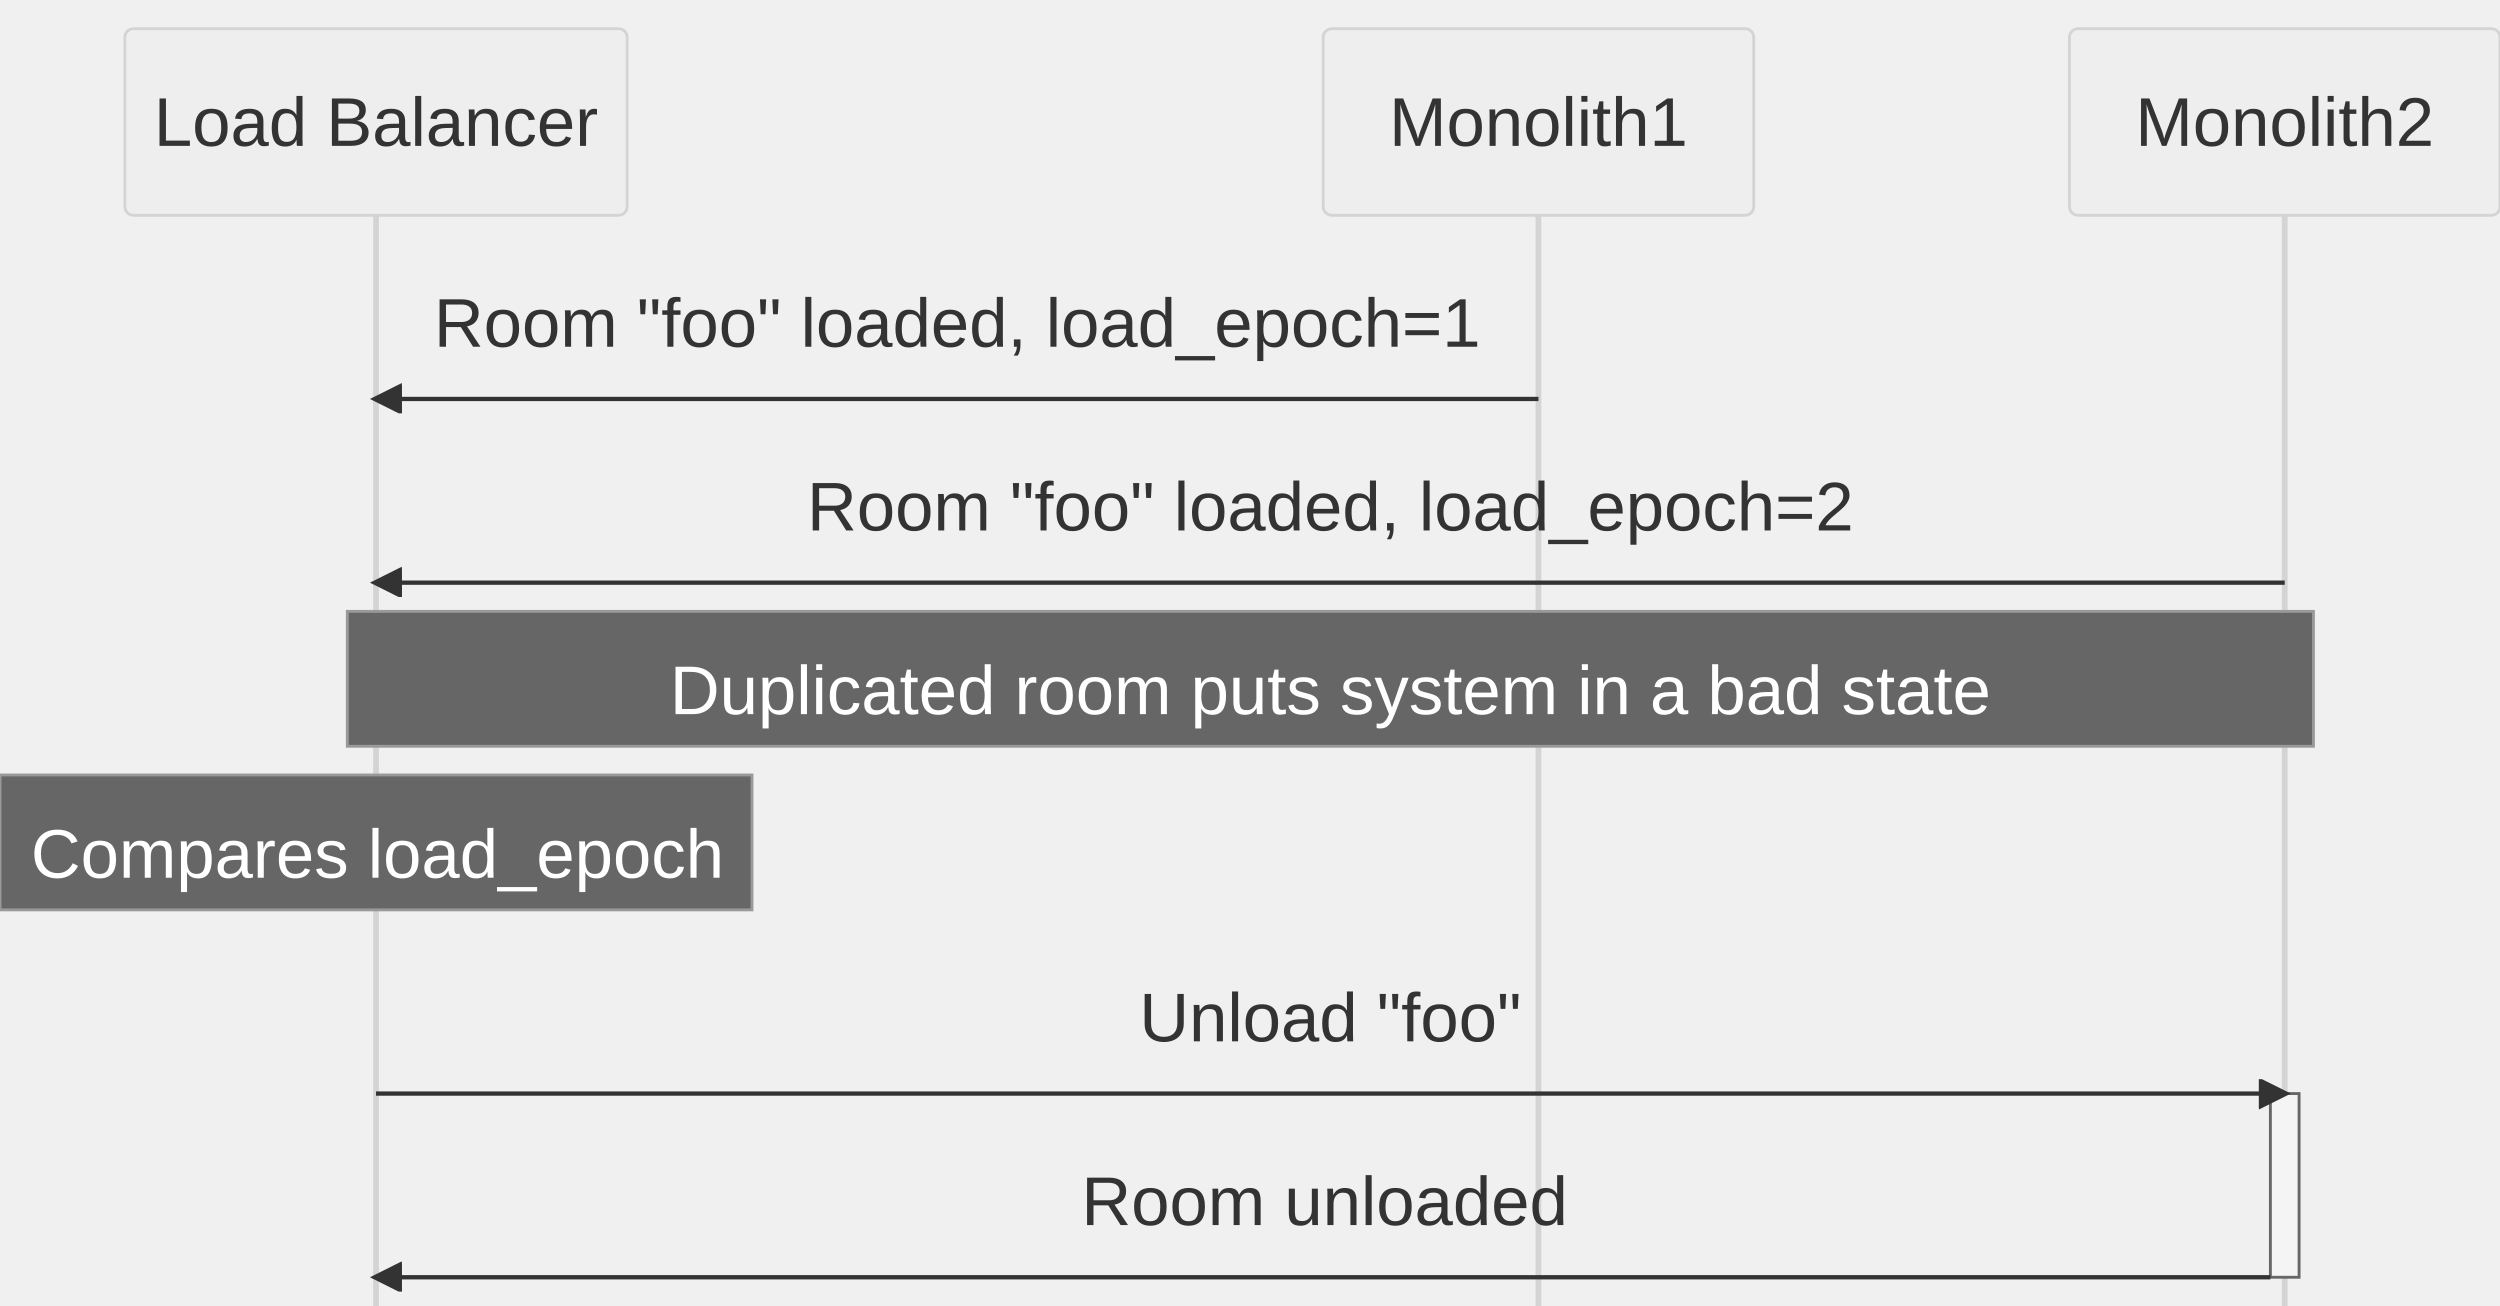
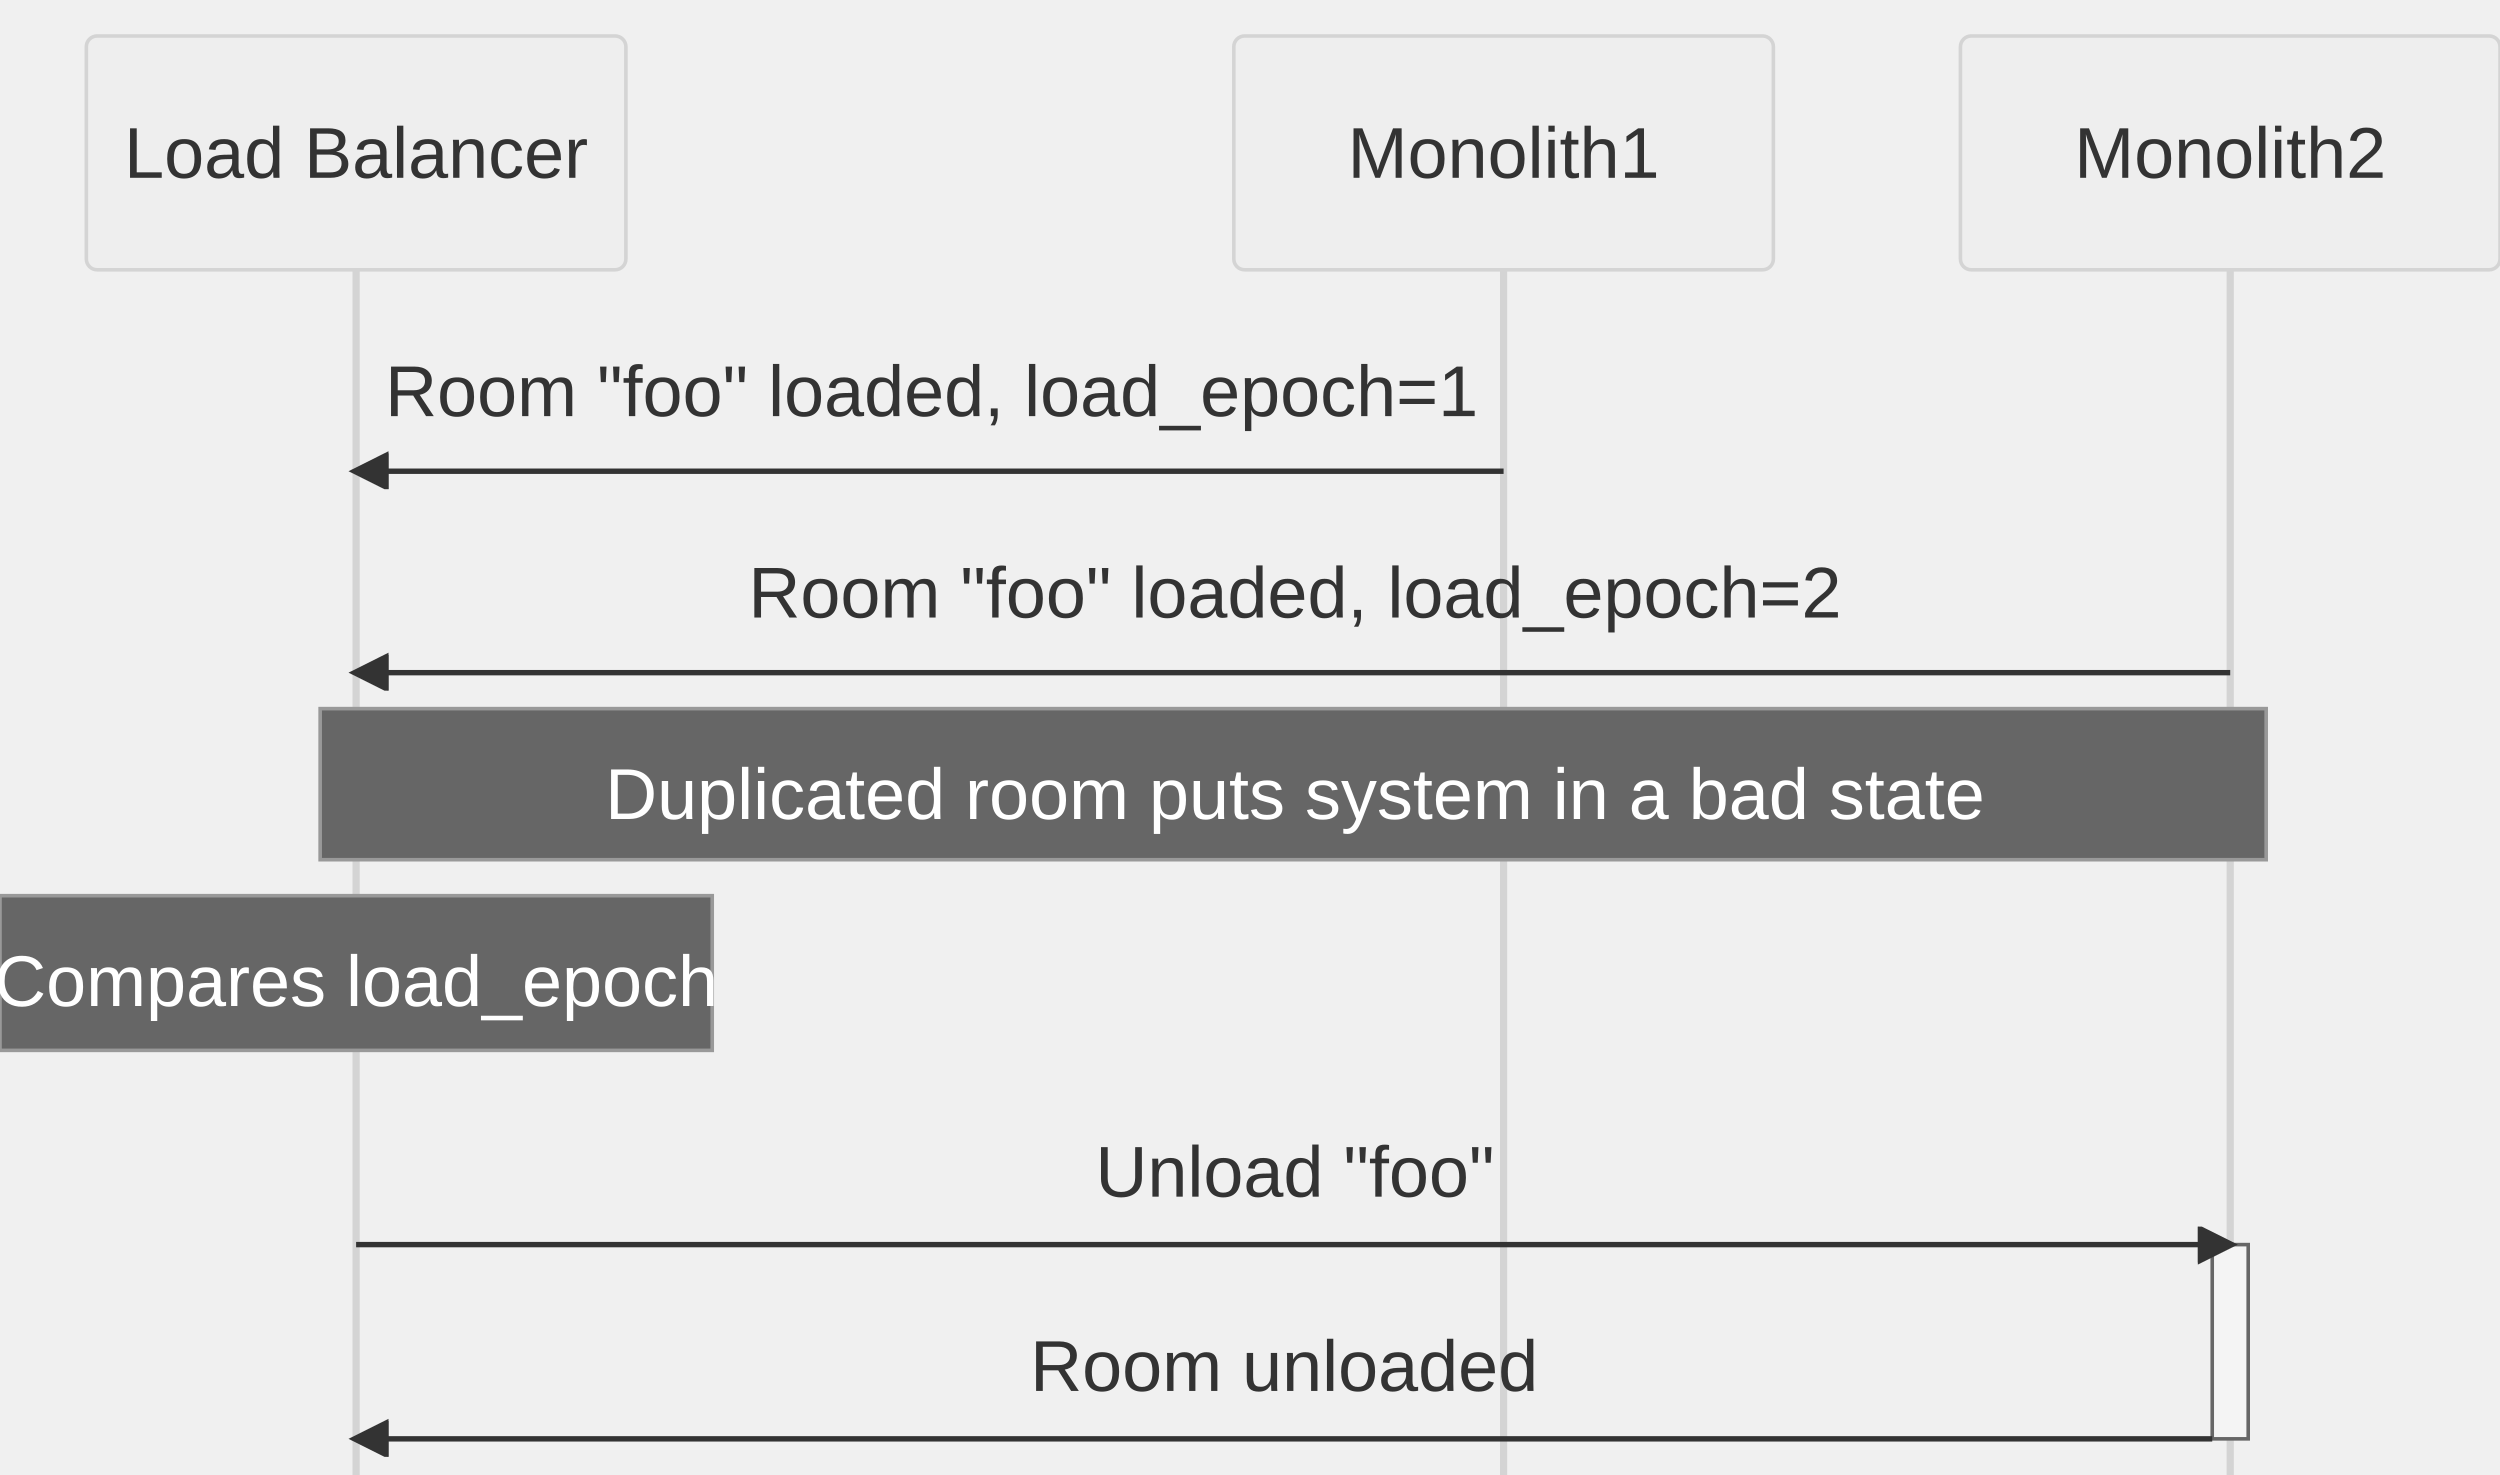
- <svg xmlns="http://www.w3.org/2000/svg" aria-roledescription="sequence" role="graphics-document document" viewBox="-43.5 -10 871 455" style="max-width: 871px; background-color: white;" width="100%" id="my-svg">
+ <svg xmlns="http://www.w3.org/2000/svg" aria-roledescription="sequence" role="graphics-document document" viewBox="-24 -10 695 410" style="max-width: 695px; background-color: white;" width="100%" id="my-svg">
  <g>
-     <line stroke="#999" stroke-width="0.5px" class="200" y2="2000" x2="752.5" y1="5" x1="752.5" id="actor2" />
+     <line stroke="#999" stroke-width="0.5px" class="200" y2="2000" x2="596" y1="5" x1="596" id="actor2" />
    <g id="root-2">
-       <rect class="actor" ry="3" rx="3" height="65" width="150" stroke="#666" fill="#eaeaea" y="0" x="677.5" />
-       <text style="text-anchor: middle; font-size: 24px; font-weight: 400;" class="actor" alignment-baseline="central" dominant-baseline="central" y="32.5" x="752.5">
-         <tspan dy="0" x="752.5">Monolith2</tspan>
+       <rect class="actor" ry="3" rx="3" height="65" width="150" stroke="#666" fill="#eaeaea" y="0" x="521" />
+       <text style="text-anchor: middle; font-size: 20px; font-weight: 400;" class="actor" alignment-baseline="central" dominant-baseline="central" y="32.5" x="596">
+         <tspan dy="0" x="596">Monolith2</tspan>
      </text>
    </g>
  </g>
  <g>
-     <line stroke="#999" stroke-width="0.5px" class="200" y2="2000" x2="492.5" y1="5" x1="492.5" id="actor1" />
+     <line stroke="#999" stroke-width="0.5px" class="200" y2="2000" x2="394" y1="5" x1="394" id="actor1" />
    <g id="root-1">
-       <rect class="actor" ry="3" rx="3" height="65" width="150" stroke="#666" fill="#eaeaea" y="0" x="417.5" />
-       <text style="text-anchor: middle; font-size: 24px; font-weight: 400;" class="actor" alignment-baseline="central" dominant-baseline="central" y="32.5" x="492.5">
-         <tspan dy="0" x="492.5">Monolith1</tspan>
+       <rect class="actor" ry="3" rx="3" height="65" width="150" stroke="#666" fill="#eaeaea" y="0" x="319" />
+       <text style="text-anchor: middle; font-size: 20px; font-weight: 400;" class="actor" alignment-baseline="central" dominant-baseline="central" y="32.5" x="394">
+         <tspan dy="0" x="394">Monolith1</tspan>
      </text>
    </g>
  </g>
  <g>
-     <line stroke="#999" stroke-width="0.5px" class="200" y2="2000" x2="87.5" y1="5" x1="87.5" id="actor0" />
+     <line stroke="#999" stroke-width="0.5px" class="200" y2="2000" x2="75" y1="5" x1="75" id="actor0" />
    <g id="root-0">
-       <rect class="actor" ry="3" rx="3" height="65" width="175" stroke="#666" fill="#eaeaea" y="0" x="0" />
-       <text style="text-anchor: middle; font-size: 24px; font-weight: 400;" class="actor" alignment-baseline="central" dominant-baseline="central" y="32.5" x="87.5">
-         <tspan dy="0" x="87.5">Load Balancer</tspan>
+       <rect class="actor" ry="3" rx="3" height="65" width="150" stroke="#666" fill="#eaeaea" y="0" x="0" />
+       <text style="text-anchor: middle; font-size: 20px; font-weight: 400;" class="actor" alignment-baseline="central" dominant-baseline="central" y="32.5" x="75">
+         <tspan dy="0" x="75">Load Balancer</tspan>
      </text>
    </g>
  </g>
  <style>#my-svg{font-family:"trebuchet ms",verdana,arial,sans-serif;font-size:16px;fill:#000000;}#my-svg .error-icon{fill:#552222;}#my-svg .error-text{fill:#552222;stroke:#552222;}#my-svg .edge-thickness-normal{stroke-width:2px;}#my-svg .edge-thickness-thick{stroke-width:3.5px;}#my-svg .edge-pattern-solid{stroke-dasharray:0;}#my-svg .edge-pattern-dashed{stroke-dasharray:3;}#my-svg .edge-pattern-dotted{stroke-dasharray:2;}#my-svg .marker{fill:#666;stroke:#666;}#my-svg .marker.cross{stroke:#666;}#my-svg svg{font-family:"trebuchet ms",verdana,arial,sans-serif;font-size:16px;}#my-svg .actor{stroke:hsl(0, 0%, 83%);fill:#eee;}#my-svg text.actor&gt;tspan{fill:#333;stroke:none;}#my-svg .actor-line{stroke:#666;}#my-svg .messageLine0{stroke-width:1.5;stroke-dasharray:none;stroke:#333;}#my-svg .messageLine1{stroke-width:1.5;stroke-dasharray:2,2;stroke:#333;}#my-svg #arrowhead path{fill:#333;stroke:#333;}#my-svg .sequenceNumber{fill:white;}#my-svg #sequencenumber{fill:#333;}#my-svg #crosshead path{fill:#333;stroke:#333;}#my-svg .messageText{fill:#333;stroke:none;}#my-svg .labelBox{stroke:hsl(0, 0%, 83%);fill:#eee;}#my-svg .labelText,#my-svg .labelText&gt;tspan{fill:#333;stroke:none;}#my-svg .loopText,#my-svg .loopText&gt;tspan{fill:#333;stroke:none;}#my-svg .loopLine{stroke-width:2px;stroke-dasharray:2,2;stroke:hsl(0, 0%, 83%);fill:hsl(0, 0%, 83%);}#my-svg .note{stroke:#999;fill:#666;}#my-svg .noteText,#my-svg .noteText&gt;tspan{fill:#fff;stroke:none;}#my-svg .activation0{fill:#f4f4f4;stroke:#666;}#my-svg .activation1{fill:#f4f4f4;stroke:#666;}#my-svg .activation2{fill:#f4f4f4;stroke:#666;}#my-svg .actorPopupMenu{position:absolute;}#my-svg .actorPopupMenuPanel{position:absolute;fill:#eee;box-shadow:0px 8px 16px 0px rgba(0,0,0,0.2);filter:drop-shadow(3px 5px 2px rgb(0 0 0 / 0.4));}#my-svg .actor-man line{stroke:hsl(0, 0%, 83%);fill:#eee;}#my-svg .actor-man circle,#my-svg line{stroke:hsl(0, 0%, 83%);fill:#eee;stroke-width:2px;}#my-svg :root{--mermaid-font-family:"trebuchet ms",verdana,arial,sans-serif;}</style>
  <g />
  <defs>
    <symbol height="24" width="24" id="computer">
      <path d="M2 2v13h20v-13h-20zm18 11h-16v-9h16v9zm-10.228 6l.466-1h3.524l.467 1h-4.457zm14.228 3h-24l2-6h2.104l-1.33 4h18.45l-1.297-4h2.073l2 6zm-5-10h-14v-7h14v7z" transform="scale(.5)" />
    </symbol>
  </defs>
  <defs>
    <symbol clip-rule="evenodd" fill-rule="evenodd" id="database">
      <path d="M12.258.001l.256.004.255.005.253.008.251.01.249.012.247.015.246.016.242.019.241.02.239.023.236.024.233.027.231.028.229.031.225.032.223.034.22.036.217.038.214.04.211.041.208.043.205.045.201.046.198.048.194.05.191.051.187.053.183.054.18.056.175.057.172.059.168.06.163.061.16.063.155.064.15.066.074.033.073.033.071.034.07.034.069.035.068.035.067.035.066.035.064.036.064.036.062.036.06.036.06.037.058.037.058.037.055.038.055.038.053.038.052.038.051.039.05.039.048.039.047.039.045.04.044.04.043.04.041.04.04.041.039.041.037.041.036.041.034.041.033.042.032.042.03.042.029.042.027.042.026.043.024.043.023.043.021.043.02.043.018.044.017.043.015.044.013.044.012.044.011.045.009.044.007.045.006.045.004.045.002.045.001.045v17l-.001.045-.002.045-.004.045-.006.045-.007.045-.009.044-.011.045-.012.044-.013.044-.015.044-.017.043-.018.044-.02.043-.021.043-.023.043-.024.043-.026.043-.027.042-.029.042-.03.042-.032.042-.033.042-.034.041-.036.041-.037.041-.039.041-.04.041-.041.04-.043.04-.044.04-.045.04-.047.039-.048.039-.05.039-.051.039-.052.038-.053.038-.055.038-.055.038-.058.037-.058.037-.06.037-.06.036-.062.036-.064.036-.064.036-.066.035-.067.035-.068.035-.069.035-.07.034-.071.034-.073.033-.074.033-.15.066-.155.064-.16.063-.163.061-.168.06-.172.059-.175.057-.18.056-.183.054-.187.053-.191.051-.194.05-.198.048-.201.046-.205.045-.208.043-.211.041-.214.04-.217.038-.22.036-.223.034-.225.032-.229.031-.231.028-.233.027-.236.024-.239.023-.241.02-.242.019-.246.016-.247.015-.249.012-.251.01-.253.008-.255.005-.256.004-.258.001-.258-.001-.256-.004-.255-.005-.253-.008-.251-.01-.249-.012-.247-.015-.245-.016-.243-.019-.241-.02-.238-.023-.236-.024-.234-.027-.231-.028-.228-.031-.226-.032-.223-.034-.22-.036-.217-.038-.214-.04-.211-.041-.208-.043-.204-.045-.201-.046-.198-.048-.195-.05-.19-.051-.187-.053-.184-.054-.179-.056-.176-.057-.172-.059-.167-.06-.164-.061-.159-.063-.155-.064-.151-.066-.074-.033-.072-.033-.072-.034-.07-.034-.069-.035-.068-.035-.067-.035-.066-.035-.064-.036-.063-.036-.062-.036-.061-.036-.06-.037-.058-.037-.057-.037-.056-.038-.055-.038-.053-.038-.052-.038-.051-.039-.049-.039-.049-.039-.046-.039-.046-.04-.044-.04-.043-.04-.041-.04-.04-.041-.039-.041-.037-.041-.036-.041-.034-.041-.033-.042-.032-.042-.03-.042-.029-.042-.027-.042-.026-.043-.024-.043-.023-.043-.021-.043-.02-.043-.018-.044-.017-.043-.015-.044-.013-.044-.012-.044-.011-.045-.009-.044-.007-.045-.006-.045-.004-.045-.002-.045-.001-.045v-17l.001-.045.002-.045.004-.045.006-.045.007-.045.009-.044.011-.045.012-.044.013-.044.015-.044.017-.043.018-.044.02-.043.021-.043.023-.043.024-.043.026-.043.027-.042.029-.042.03-.042.032-.042.033-.042.034-.041.036-.041.037-.041.039-.041.04-.041.041-.04.043-.04.044-.04.046-.04.046-.039.049-.039.049-.039.051-.039.052-.038.053-.038.055-.038.056-.038.057-.037.058-.037.06-.037.061-.036.062-.036.063-.036.064-.036.066-.035.067-.035.068-.035.069-.035.07-.034.072-.034.072-.033.074-.033.151-.066.155-.064.159-.063.164-.061.167-.06.172-.059.176-.057.179-.056.184-.054.187-.053.19-.051.195-.05.198-.048.201-.046.204-.045.208-.043.211-.041.214-.04.217-.038.22-.036.223-.034.226-.032.228-.031.231-.028.234-.027.236-.024.238-.023.241-.02.243-.019.245-.016.247-.015.249-.012.251-.01.253-.008.255-.005.256-.004.258-.001.258.001zm-9.258 20.499v.01l.001.021.003.021.004.022.005.021.006.022.007.022.009.023.01.022.011.023.012.023.013.023.015.023.016.024.017.023.018.024.019.024.021.024.022.025.023.024.024.025.052.049.056.05.061.051.066.051.07.051.075.051.079.052.084.052.088.052.092.052.097.052.102.051.105.052.11.052.114.051.119.051.123.051.127.05.131.05.135.05.139.048.144.049.147.047.152.047.155.047.16.045.163.045.167.043.171.043.176.041.178.041.183.039.187.039.19.037.194.035.197.035.202.033.204.031.209.03.212.029.216.027.219.025.222.024.226.021.23.02.233.018.236.016.24.015.243.012.246.01.249.008.253.005.256.004.259.001.26-.001.257-.004.254-.005.25-.008.247-.011.244-.012.241-.014.237-.016.233-.018.231-.021.226-.021.224-.024.22-.026.216-.027.212-.028.21-.031.205-.031.202-.034.198-.034.194-.036.191-.037.187-.039.183-.04.179-.04.175-.042.172-.043.168-.044.163-.045.16-.046.155-.046.152-.047.148-.048.143-.049.139-.049.136-.05.131-.05.126-.05.123-.051.118-.052.114-.051.11-.052.106-.052.101-.052.096-.052.092-.052.088-.053.083-.051.079-.052.074-.052.07-.051.065-.051.06-.051.056-.05.051-.05.023-.024.023-.025.021-.024.02-.024.019-.024.018-.024.017-.024.015-.023.014-.024.013-.023.012-.023.01-.023.01-.022.008-.022.006-.022.006-.022.004-.022.004-.021.001-.021.001-.021v-4.127l-.077.055-.08.053-.083.054-.085.053-.087.052-.09.052-.093.051-.095.05-.097.05-.1.049-.102.049-.105.048-.106.047-.109.047-.111.046-.114.045-.115.045-.118.044-.12.043-.122.042-.124.042-.126.041-.128.04-.13.04-.132.038-.134.038-.135.037-.138.037-.139.035-.142.035-.143.034-.144.033-.147.032-.148.031-.15.03-.151.03-.153.029-.154.027-.156.027-.158.026-.159.025-.161.024-.162.023-.163.022-.165.021-.166.02-.167.019-.169.018-.169.017-.171.016-.173.015-.173.014-.175.013-.175.012-.177.011-.178.01-.179.008-.179.008-.181.006-.182.005-.182.004-.184.003-.184.002h-.37l-.184-.002-.184-.003-.182-.004-.182-.005-.181-.006-.179-.008-.179-.008-.178-.01-.176-.011-.176-.012-.175-.013-.173-.014-.172-.015-.171-.016-.17-.017-.169-.018-.167-.019-.166-.02-.165-.021-.163-.022-.162-.023-.161-.024-.159-.025-.157-.026-.156-.027-.155-.027-.153-.029-.151-.03-.15-.03-.148-.031-.146-.032-.145-.033-.143-.034-.141-.035-.14-.035-.137-.037-.136-.037-.134-.038-.132-.038-.13-.04-.128-.04-.126-.041-.124-.042-.122-.042-.12-.044-.117-.043-.116-.045-.113-.045-.112-.046-.109-.047-.106-.047-.105-.048-.102-.049-.1-.049-.097-.05-.095-.05-.093-.052-.09-.051-.087-.052-.085-.053-.083-.054-.08-.054-.077-.054v4.127zm0-5.654v.011l.001.021.003.021.004.021.005.022.006.022.007.022.009.022.01.022.011.023.012.023.013.023.015.024.016.023.017.024.018.024.019.024.021.024.022.024.023.025.024.024.052.05.056.05.061.05.066.051.07.051.075.052.079.051.084.052.088.052.092.052.097.052.102.052.105.052.11.051.114.051.119.052.123.05.127.051.131.05.135.049.139.049.144.048.147.048.152.047.155.046.16.045.163.045.167.044.171.042.176.042.178.04.183.04.187.038.19.037.194.036.197.034.202.033.204.032.209.03.212.028.216.027.219.025.222.024.226.022.23.02.233.018.236.016.24.014.243.012.246.01.249.008.253.006.256.003.259.001.26-.001.257-.003.254-.006.25-.008.247-.01.244-.012.241-.015.237-.016.233-.018.231-.02.226-.022.224-.024.22-.025.216-.027.212-.029.21-.03.205-.032.202-.033.198-.035.194-.036.191-.037.187-.039.183-.039.179-.041.175-.042.172-.043.168-.044.163-.045.16-.045.155-.047.152-.047.148-.048.143-.048.139-.05.136-.049.131-.05.126-.051.123-.051.118-.051.114-.052.11-.052.106-.052.101-.052.096-.052.092-.052.088-.052.083-.052.079-.052.074-.051.07-.052.065-.051.06-.05.056-.051.051-.049.023-.025.023-.024.021-.025.02-.024.019-.024.018-.024.017-.024.015-.023.014-.023.013-.024.012-.022.01-.023.01-.023.008-.022.006-.022.006-.022.004-.021.004-.022.001-.021.001-.021v-4.139l-.077.054-.08.054-.083.054-.085.052-.087.053-.09.051-.093.051-.095.051-.097.05-.1.049-.102.049-.105.048-.106.047-.109.047-.111.046-.114.045-.115.044-.118.044-.12.044-.122.042-.124.042-.126.041-.128.04-.13.039-.132.039-.134.038-.135.037-.138.036-.139.036-.142.035-.143.033-.144.033-.147.033-.148.031-.15.03-.151.03-.153.028-.154.028-.156.027-.158.026-.159.025-.161.024-.162.023-.163.022-.165.021-.166.02-.167.019-.169.018-.169.017-.171.016-.173.015-.173.014-.175.013-.175.012-.177.011-.178.009-.179.009-.179.007-.181.007-.182.005-.182.004-.184.003-.184.002h-.37l-.184-.002-.184-.003-.182-.004-.182-.005-.181-.007-.179-.007-.179-.009-.178-.009-.176-.011-.176-.012-.175-.013-.173-.014-.172-.015-.171-.016-.17-.017-.169-.018-.167-.019-.166-.02-.165-.021-.163-.022-.162-.023-.161-.024-.159-.025-.157-.026-.156-.027-.155-.028-.153-.028-.151-.03-.15-.03-.148-.031-.146-.033-.145-.033-.143-.033-.141-.035-.14-.036-.137-.036-.136-.037-.134-.038-.132-.039-.13-.039-.128-.04-.126-.041-.124-.042-.122-.043-.12-.043-.117-.044-.116-.044-.113-.046-.112-.046-.109-.046-.106-.047-.105-.048-.102-.049-.1-.049-.097-.05-.095-.051-.093-.051-.09-.051-.087-.053-.085-.052-.083-.054-.08-.054-.077-.054v4.139zm0-5.666v.011l.001.02.003.022.004.021.005.022.006.021.007.022.009.023.01.022.011.023.012.023.013.023.015.023.016.024.017.024.018.023.019.024.021.025.022.024.023.024.024.025.052.05.056.05.061.05.066.051.07.051.075.052.079.051.084.052.088.052.092.052.097.052.102.052.105.051.11.052.114.051.119.051.123.051.127.05.131.05.135.05.139.049.144.048.147.048.152.047.155.046.16.045.163.045.167.043.171.043.176.042.178.04.183.04.187.038.19.037.194.036.197.034.202.033.204.032.209.03.212.028.216.027.219.025.222.024.226.021.23.02.233.018.236.017.24.014.243.012.246.01.249.008.253.006.256.003.259.001.26-.001.257-.003.254-.006.25-.008.247-.01.244-.013.241-.014.237-.016.233-.018.231-.02.226-.022.224-.024.22-.025.216-.027.212-.029.21-.03.205-.032.202-.033.198-.035.194-.036.191-.037.187-.039.183-.039.179-.041.175-.042.172-.043.168-.044.163-.045.16-.045.155-.047.152-.047.148-.048.143-.049.139-.049.136-.049.131-.051.126-.05.123-.051.118-.052.114-.051.11-.052.106-.052.101-.052.096-.052.092-.052.088-.052.083-.052.079-.052.074-.052.07-.051.065-.051.06-.051.056-.05.051-.049.023-.025.023-.025.021-.024.02-.024.019-.024.018-.024.017-.024.015-.023.014-.024.013-.023.012-.023.01-.022.01-.023.008-.022.006-.022.006-.022.004-.022.004-.021.001-.021.001-.021v-4.153l-.077.054-.08.054-.083.053-.085.053-.087.053-.09.051-.093.051-.095.051-.097.05-.1.049-.102.048-.105.048-.106.048-.109.046-.111.046-.114.046-.115.044-.118.044-.12.043-.122.043-.124.042-.126.041-.128.04-.13.039-.132.039-.134.038-.135.037-.138.036-.139.036-.142.034-.143.034-.144.033-.147.032-.148.032-.15.03-.151.03-.153.028-.154.028-.156.027-.158.026-.159.024-.161.024-.162.023-.163.023-.165.021-.166.02-.167.019-.169.018-.169.017-.171.016-.173.015-.173.014-.175.013-.175.012-.177.01-.178.01-.179.009-.179.007-.181.006-.182.006-.182.004-.184.003-.184.001-.185.001-.185-.001-.184-.001-.184-.003-.182-.004-.182-.006-.181-.006-.179-.007-.179-.009-.178-.01-.176-.01-.176-.012-.175-.013-.173-.014-.172-.015-.171-.016-.17-.017-.169-.018-.167-.019-.166-.02-.165-.021-.163-.023-.162-.023-.161-.024-.159-.024-.157-.026-.156-.027-.155-.028-.153-.028-.151-.03-.15-.03-.148-.032-.146-.032-.145-.033-.143-.034-.141-.034-.14-.036-.137-.036-.136-.037-.134-.038-.132-.039-.13-.039-.128-.041-.126-.041-.124-.041-.122-.043-.12-.043-.117-.044-.116-.044-.113-.046-.112-.046-.109-.046-.106-.048-.105-.048-.102-.048-.1-.05-.097-.049-.095-.051-.093-.051-.09-.052-.087-.052-.085-.053-.083-.053-.08-.054-.077-.054v4.153zm8.74-8.179l-.257.004-.254.005-.25.008-.247.011-.244.012-.241.014-.237.016-.233.018-.231.021-.226.022-.224.023-.22.026-.216.027-.212.028-.21.031-.205.032-.202.033-.198.034-.194.036-.191.038-.187.038-.183.04-.179.041-.175.042-.172.043-.168.043-.163.045-.16.046-.155.046-.152.048-.148.048-.143.048-.139.049-.136.05-.131.05-.126.051-.123.051-.118.051-.114.052-.11.052-.106.052-.101.052-.096.052-.092.052-.088.052-.083.052-.079.052-.074.051-.07.052-.065.051-.06.05-.056.05-.051.05-.023.025-.023.024-.021.024-.02.025-.019.024-.018.024-.017.023-.015.024-.014.023-.013.023-.012.023-.01.023-.01.022-.008.022-.006.023-.006.021-.004.022-.004.021-.001.021-.001.021.001.021.001.021.004.021.004.022.006.021.006.023.008.022.01.022.01.023.012.023.013.023.014.023.015.024.017.023.018.024.019.024.02.025.021.024.023.024.023.025.051.05.056.05.06.05.065.051.07.052.074.051.079.052.083.052.088.052.092.052.096.052.101.052.106.052.11.052.114.052.118.051.123.051.126.051.131.05.136.05.139.049.143.048.148.048.152.048.155.046.16.046.163.045.168.043.172.043.175.042.179.041.183.04.187.038.191.038.194.036.198.034.202.033.205.032.21.031.212.028.216.027.22.026.224.023.226.022.231.021.233.018.237.016.241.014.244.012.247.011.25.008.254.005.257.004.26.001.26-.001.257-.004.254-.005.25-.008.247-.011.244-.012.241-.014.237-.016.233-.018.231-.021.226-.022.224-.023.22-.026.216-.027.212-.028.21-.031.205-.032.202-.033.198-.034.194-.036.191-.038.187-.038.183-.04.179-.041.175-.042.172-.043.168-.043.163-.045.16-.046.155-.046.152-.048.148-.048.143-.048.139-.049.136-.05.131-.05.126-.051.123-.051.118-.051.114-.052.11-.052.106-.052.101-.052.096-.052.092-.052.088-.052.083-.052.079-.052.074-.051.07-.052.065-.051.06-.05.056-.05.051-.05.023-.025.023-.024.021-.024.02-.025.019-.024.018-.024.017-.023.015-.024.014-.023.013-.023.012-.023.01-.023.01-.022.008-.022.006-.023.006-.021.004-.022.004-.021.001-.021.001-.021-.001-.021-.001-.021-.004-.021-.004-.022-.006-.021-.006-.023-.008-.022-.01-.022-.01-.023-.012-.023-.013-.023-.014-.023-.015-.024-.017-.023-.018-.024-.019-.024-.02-.025-.021-.024-.023-.024-.023-.025-.051-.05-.056-.05-.06-.05-.065-.051-.07-.052-.074-.051-.079-.052-.083-.052-.088-.052-.092-.052-.096-.052-.101-.052-.106-.052-.11-.052-.114-.052-.118-.051-.123-.051-.126-.051-.131-.05-.136-.05-.139-.049-.143-.048-.148-.048-.152-.048-.155-.046-.16-.046-.163-.045-.168-.043-.172-.043-.175-.042-.179-.041-.183-.04-.187-.038-.191-.038-.194-.036-.198-.034-.202-.033-.205-.032-.21-.031-.212-.028-.216-.027-.22-.026-.224-.023-.226-.022-.231-.021-.233-.018-.237-.016-.241-.014-.244-.012-.247-.011-.25-.008-.254-.005-.257-.004-.26-.001-.26.001z" transform="scale(.5)" />
    </symbol>
  </defs>
  <defs>
    <symbol height="24" width="24" id="clock">
      <path d="M12 2c5.514 0 10 4.486 10 10s-4.486 10-10 10-10-4.486-10-10 4.486-10 10-10zm0-2c-6.627 0-12 5.373-12 12s5.373 12 12 12 12-5.373 12-12-5.373-12-12-12zm5.848 12.459c.202.038.202.333.001.372-1.907.361-6.045 1.111-6.547 1.111-.719 0-1.301-.582-1.301-1.301 0-.512.77-5.447 1.125-7.445.034-.192.312-.181.343.014l.985 6.238 5.394 1.011z" transform="scale(.5)" />
    </symbol>
  </defs>
  <defs>
    <marker orient="auto" markerHeight="12" markerWidth="12" markerUnits="userSpaceOnUse" refY="5" refX="9" id="arrowhead">
      <path d="M 0 0 L 10 5 L 0 10 z" />
    </marker>
  </defs>
  <defs>
    <marker refY="5" refX="4" orient="auto" markerHeight="8" markerWidth="15" id="crosshead">
      <path style="stroke-dasharray: 0, 0;" d="M 1,2 L 6,7 M 6,2 L 1,7" stroke-width="1pt" stroke="#000000" fill="none" />
    </marker>
  </defs>
  <defs>
    <marker orient="auto" markerHeight="28" markerWidth="20" refY="7" refX="18" id="filled-head">
      <path d="M 18,7 L9,13 L14,7 L9,1 Z" />
    </marker>
  </defs>
  <defs>
    <marker orient="auto" markerHeight="40" markerWidth="60" refY="15" refX="15" id="sequencenumber">
      <circle r="6" cy="15" cx="15" />
    </marker>
  </defs>
  <g>
-     <rect class="note" ry="0" rx="0" height="47" width="685" stroke="#666" fill="#EDF2AE" y="203" x="77.5" />
-     <text style="font-size: 24px; font-weight: 400;" dy="1em" class="noteText" alignment-baseline="middle" dominant-baseline="middle" text-anchor="middle" y="208" x="420">
-       <tspan x="420">Duplicated room puts system in a bad state</tspan>
+     <rect class="note" ry="0" rx="0" height="42" width="541" stroke="#666" fill="#EDF2AE" y="187" x="65" />
+     <text style="font-size: 20px; font-weight: 400;" dy="1em" class="noteText" alignment-baseline="middle" dominant-baseline="middle" text-anchor="middle" y="192" x="336">
+       <tspan x="336">Duplicated room puts system in a bad state</tspan>
    </text>
  </g>
  <g>
-     <rect class="note" ry="0" rx="0" height="47" width="262" stroke="#666" fill="#EDF2AE" y="260" x="-43.5" />
-     <text style="font-size: 24px; font-weight: 400;" dy="1em" class="noteText" alignment-baseline="middle" dominant-baseline="middle" text-anchor="middle" y="265" x="88">
-       <tspan x="88">Compares load_epoch</tspan>
+     <rect class="note" ry="0" rx="0" height="43" width="198" stroke="#666" fill="#EDF2AE" y="239" x="-24" />
+     <text style="font-size: 20px; font-weight: 400;" dy="1em" class="noteText" alignment-baseline="middle" dominant-baseline="middle" text-anchor="middle" y="244" x="75">
+       <tspan x="75">Compares load_epoch</tspan>
    </text>
  </g>
  <g>
-     <rect class="activation0" ry="0" rx="0" height="64" width="10" stroke="#666" fill="#EDF2AE" y="371" x="747.5" />
+     <rect class="activation0" ry="0" rx="0" height="54" width="10" stroke="#666" fill="#EDF2AE" y="336" x="591" />
  </g>
-   <text style="font-size: 24px; font-weight: 400;" dy="1em" class="messageText" alignment-baseline="middle" dominant-baseline="middle" text-anchor="middle" y="80" x="290">Room "foo" loaded, load_epoch=1</text>
-   <line style="fill: none;" marker-end="url(#arrowhead)" stroke="none" stroke-width="2" class="messageLine0" y2="129" x2="87.5" y1="129" x1="492.5" />
-   <text style="font-size: 24px; font-weight: 400;" dy="1em" class="messageText" alignment-baseline="middle" dominant-baseline="middle" text-anchor="middle" y="144" x="420">Room "foo" loaded, load_epoch=2</text>
-   <line style="fill: none;" marker-end="url(#arrowhead)" stroke="none" stroke-width="2" class="messageLine0" y2="193" x2="87.5" y1="193" x1="752.5" />
-   <text style="font-size: 24px; font-weight: 400;" dy="1em" class="messageText" alignment-baseline="middle" dominant-baseline="middle" text-anchor="middle" y="322" x="420">Unload "foo"</text>
-   <line style="fill: none;" marker-end="url(#arrowhead)" stroke="none" stroke-width="2" class="messageLine0" y2="371" x2="752.5" y1="371" x1="87.5" />
-   <text style="font-size: 24px; font-weight: 400;" dy="1em" class="messageText" alignment-baseline="middle" dominant-baseline="middle" text-anchor="middle" y="386" x="418">Room unloaded</text>
-   <line style="fill: none;" marker-end="url(#arrowhead)" stroke="none" stroke-width="2" class="messageLine0" y2="435" x2="87.5" y1="435" x1="747.5" />
+   <text style="font-size: 20px; font-weight: 400;" dy="1em" class="messageText" alignment-baseline="middle" dominant-baseline="middle" text-anchor="middle" y="80" x="235">Room "foo" loaded, load_epoch=1</text>
+   <line style="fill: none;" marker-end="url(#arrowhead)" stroke="none" stroke-width="2" class="messageLine0" y2="121" x2="75" y1="121" x1="394" />
+   <text style="font-size: 20px; font-weight: 400;" dy="1em" class="messageText" alignment-baseline="middle" dominant-baseline="middle" text-anchor="middle" y="136" x="336">Room "foo" loaded, load_epoch=2</text>
+   <line style="fill: none;" marker-end="url(#arrowhead)" stroke="none" stroke-width="2" class="messageLine0" y2="177" x2="75" y1="177" x1="596" />
+   <text style="font-size: 20px; font-weight: 400;" dy="1em" class="messageText" alignment-baseline="middle" dominant-baseline="middle" text-anchor="middle" y="297" x="336">Unload "foo"</text>
+   <line style="fill: none;" marker-end="url(#arrowhead)" stroke="none" stroke-width="2" class="messageLine0" y2="336" x2="596" y1="336" x1="75" />
+   <text style="font-size: 20px; font-weight: 400;" dy="1em" class="messageText" alignment-baseline="middle" dominant-baseline="middle" text-anchor="middle" y="351" x="333">Room unloaded</text>
+   <line style="fill: none;" marker-end="url(#arrowhead)" stroke="none" stroke-width="2" class="messageLine0" y2="390" x2="75" y1="390" x1="591" />
+   <style>.note:before {
+ 	content: "";
+ 	position: absolute;
+ 	top: 0;
+ 	right: 0;
+ 	border-width: 0 16px 16px 0;
+ 	border-style: solid;
+ 	border-color: #658E15 #fff;
+ }</style>
</svg>
